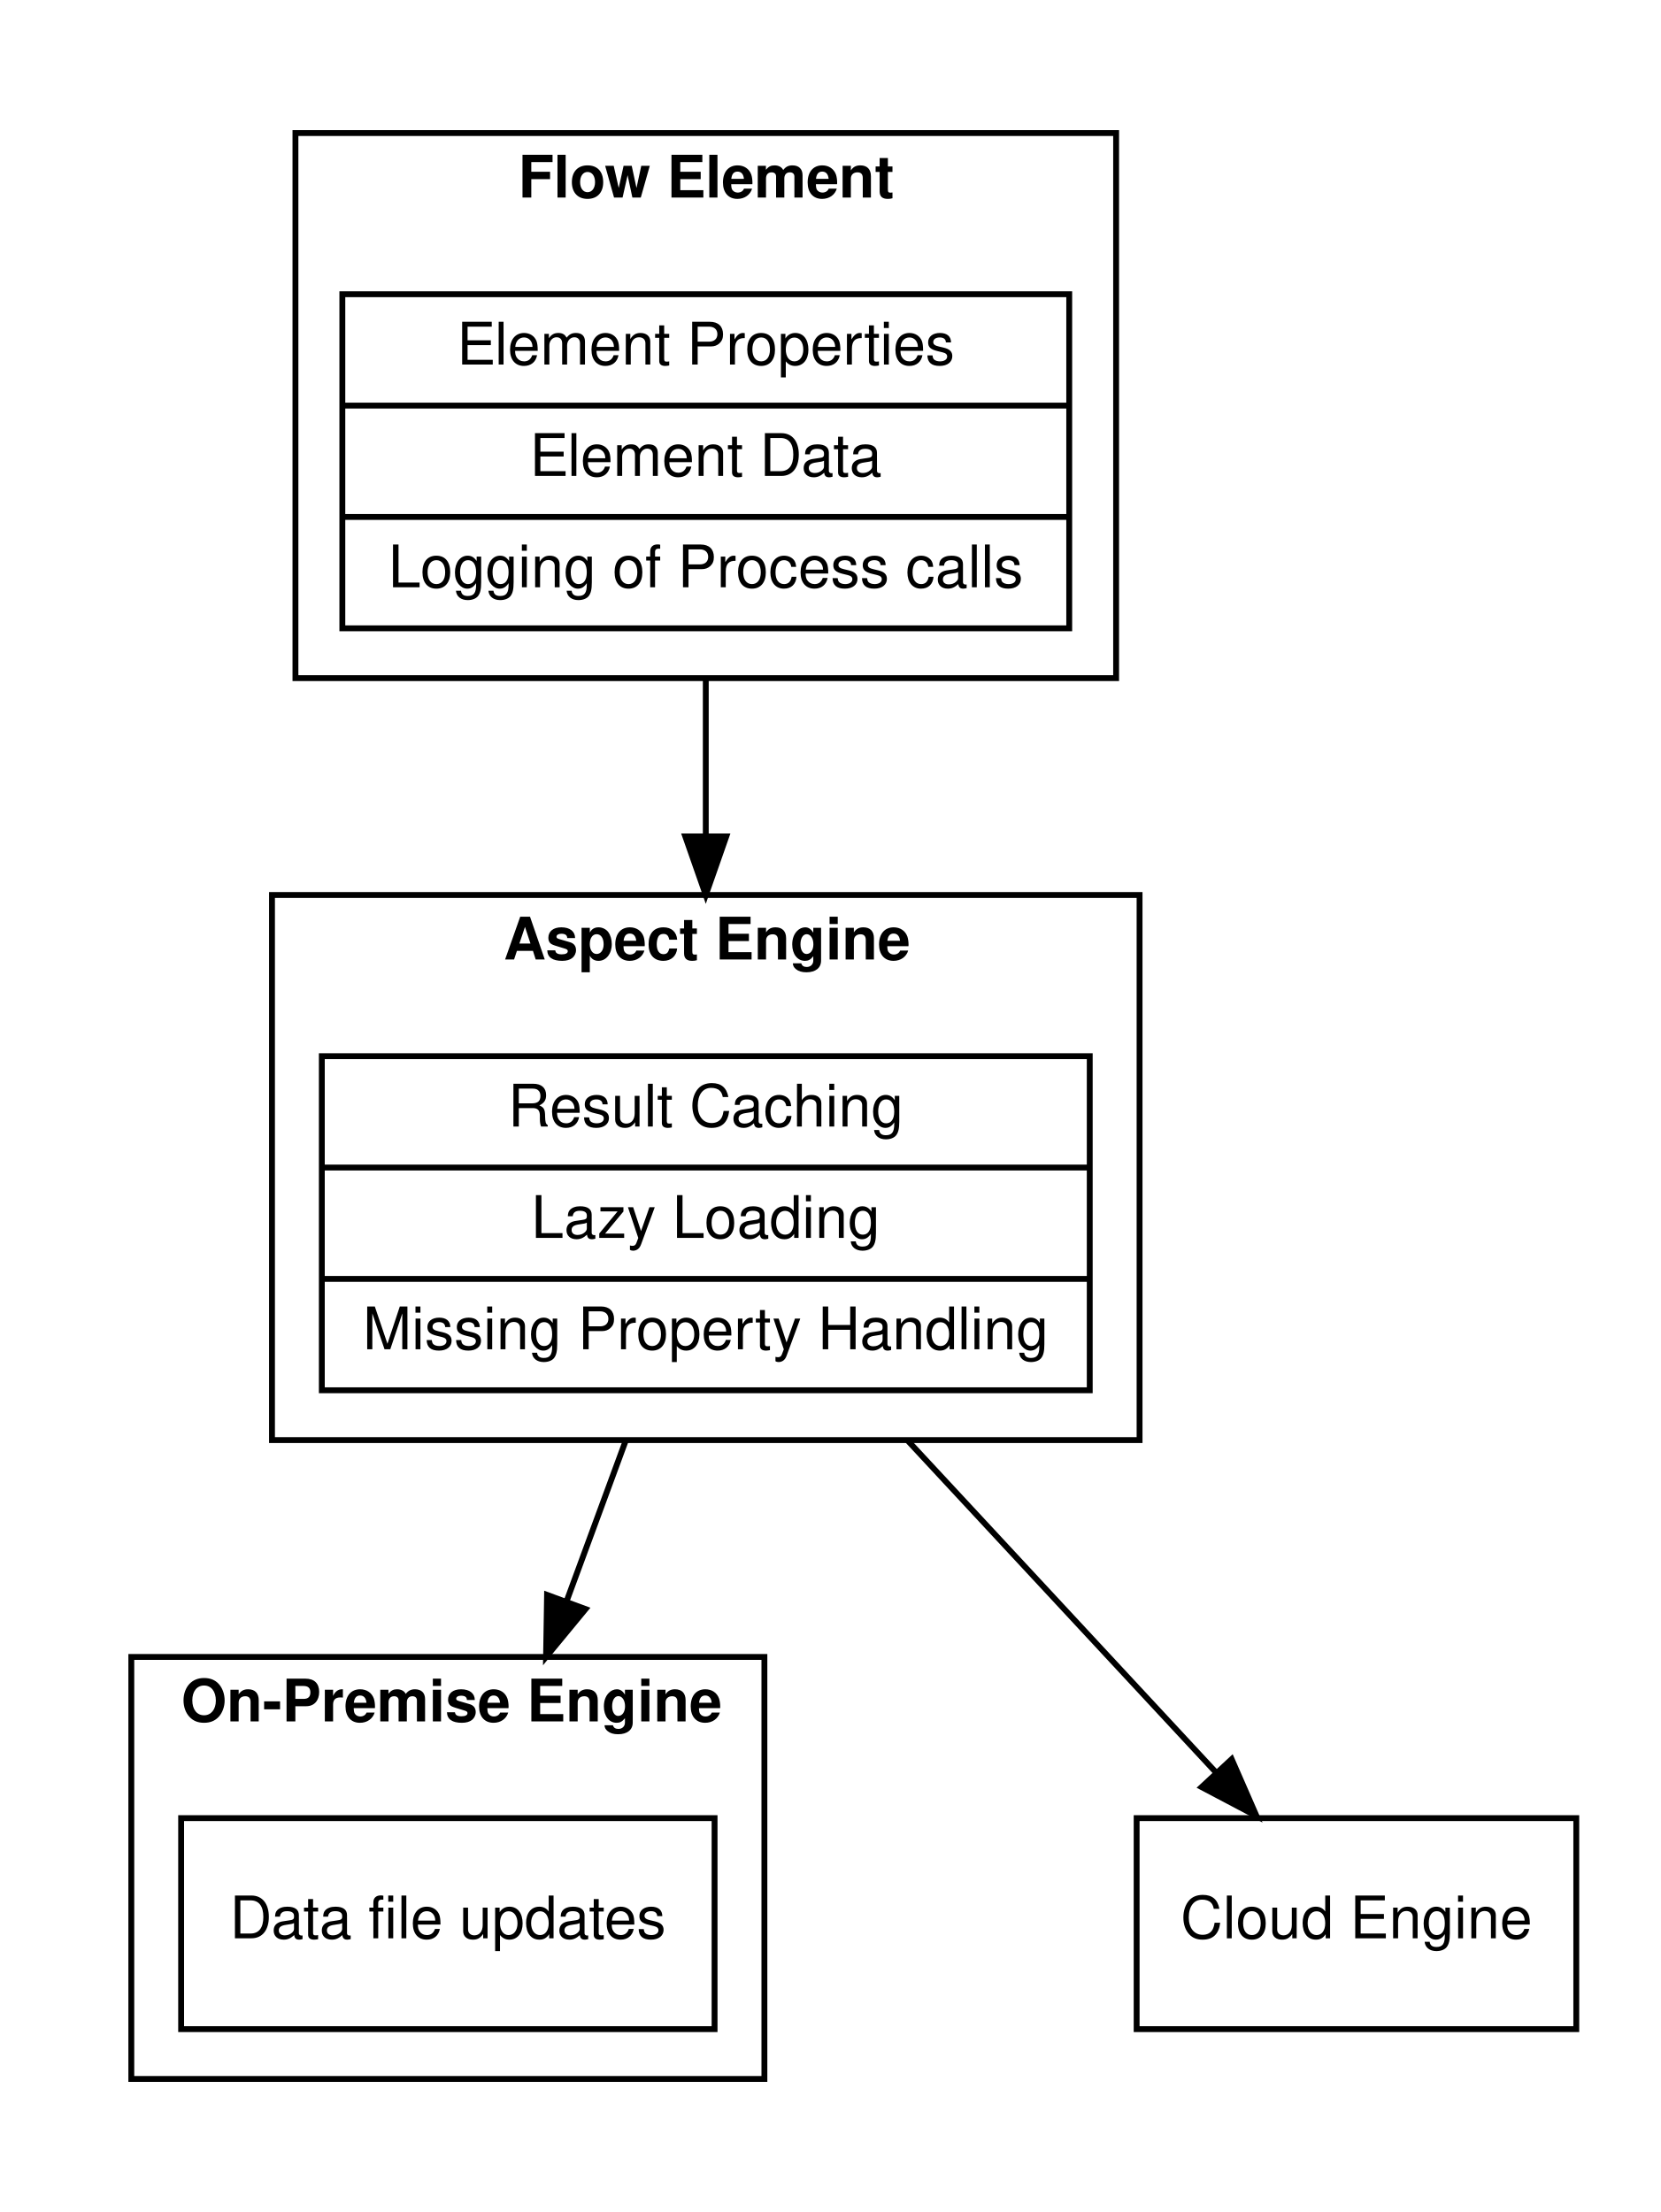
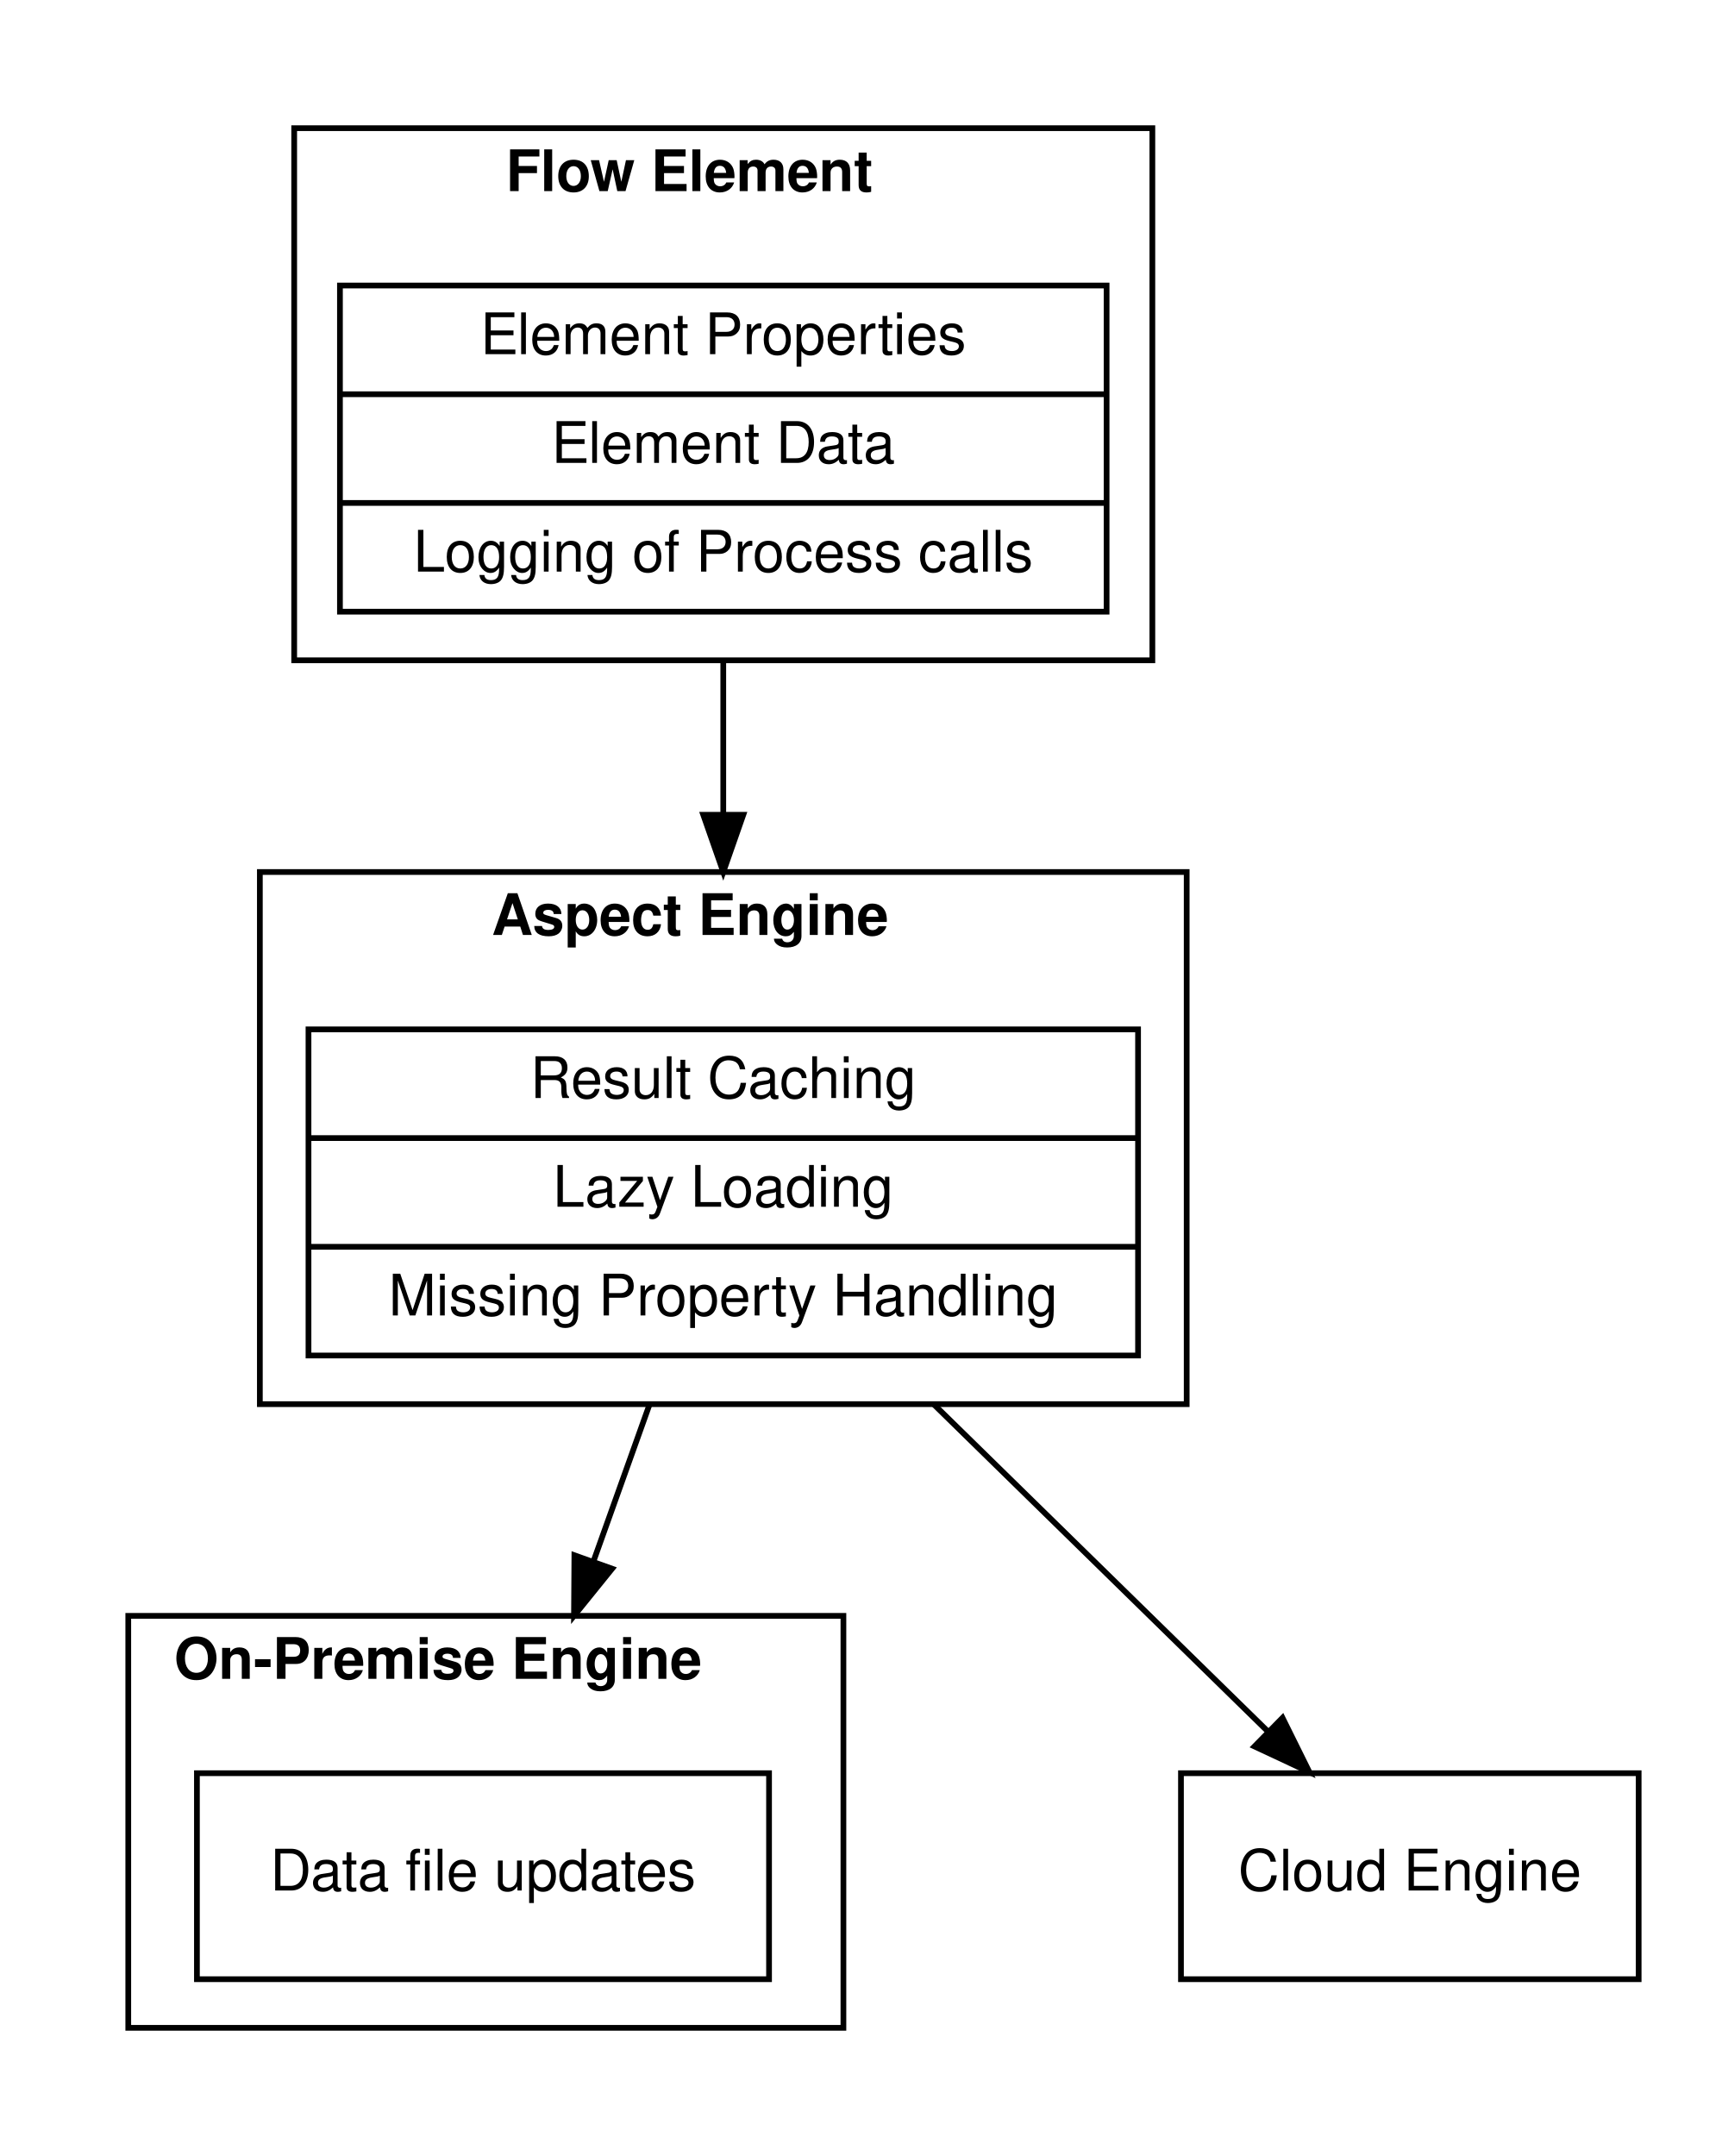
- <svg xmlns="http://www.w3.org/2000/svg" xmlns:xlink="http://www.w3.org/1999/xlink" width="283pt" height="377pt" viewBox="0.00 0.00 283.30 376.80">
+ <svg xmlns="http://www.w3.org/2000/svg" xmlns:xlink="http://www.w3.org/1999/xlink" width="301pt" height="377pt" viewBox="0.00 0.00 300.80 376.80">
  <g id="graph0" class="graph" transform="scale(1 1) rotate(0) translate(14.4 362.4)">
    <g id="clust1" class="cluster">
      <g id="a_clust1">
        <a xlink:href="_concepts__flow_elements__flow_element.html#Concepts_FlowElements_FlowElement" target="_top" xlink:title="&lt;B&gt;Flow Element&lt;/B&gt;">
-           <polygon fill="transparent" stroke="#000000" points="36,-247 36,-340 176,-340 176,-247 36,-247" />
-           <text text-anchor="start" x="74" y="-329" font-family="Helvetica,sans-Serif" font-weight="bold" font-size="10.00" fill="#000000">Flow Element</text>
+           <polygon fill="transparent" stroke="black" points="37,-247 37,-340 187,-340 187,-247 37,-247" />
+           <text text-anchor="start" x="74" y="-329" font-family="Helvetica,sans-Serif" font-weight="bold" font-size="10.00">Flow Element</text>
        </a>
      </g>
    </g>
    <g id="clust2" class="cluster">
      <g id="a_clust2">
        <a xlink:href="_concepts__flow_elements__aspect_engine.html#Concepts_FlowElements_AspectEngine" target="_top" xlink:title="&lt;B&gt;Aspect Engine&lt;/B&gt;">
-           <polygon fill="transparent" stroke="#000000" points="32,-117 32,-210 180,-210 180,-117 32,-117" />
-           <text text-anchor="start" x="71.5" y="-199" font-family="Helvetica,sans-Serif" font-weight="bold" font-size="10.00" fill="#000000">Aspect Engine</text>
+           <polygon fill="transparent" stroke="black" points="31,-117 31,-210 193,-210 193,-117 31,-117" />
+           <text text-anchor="start" x="71.5" y="-199" font-family="Helvetica,sans-Serif" font-weight="bold" font-size="10.00">Aspect Engine</text>
        </a>
      </g>
    </g>
    <g id="clust3" class="cluster">
      <g id="a_clust3">
        <a xlink:href="_concepts__flow_elements__on_premise_engine.html#Concepts_FlowElements_OnPremiseEngine" target="_top" xlink:title="&lt;B&gt;On-Premise Engine&lt;/B&gt;">
-           <polygon fill="transparent" stroke="#000000" points="8,-8 8,-80 116,-80 116,-8 8,-8" />
-           <text text-anchor="start" x="16.5" y="-69" font-family="Helvetica,sans-Serif" font-weight="bold" font-size="10.00" fill="#000000">On-Premise Engine</text>
+           <polygon fill="transparent" stroke="black" points="8,-8 8,-80 133,-80 133,-8 8,-8" />
+           <text text-anchor="start" x="16" y="-69" font-family="Helvetica,sans-Serif" font-weight="bold" font-size="10.00">On-Premise Engine</text>
        </a>
      </g>
    </g>
    <g id="node1" class="node">
-       <polygon fill="none" stroke="#000000" points="44,-255.5 44,-312.5 168,-312.5 168,-255.5 44,-255.5" />
-       <text text-anchor="middle" x="106" y="-300.5" font-family="Helvetica,sans-Serif" font-size="10.00" fill="#000000">Element Properties</text>
-       <polyline fill="none" stroke="#000000" points="44,-293.5 168,-293.5 " />
-       <text text-anchor="middle" x="106" y="-281.5" font-family="Helvetica,sans-Serif" font-size="10.00" fill="#000000">Element Data</text>
-       <polyline fill="none" stroke="#000000" points="44,-274.5 168,-274.5 " />
-       <text text-anchor="middle" x="106" y="-262.5" font-family="Helvetica,sans-Serif" font-size="10.00" fill="#000000">Logging of Process calls</text>
+       <polygon fill="none" stroke="black" points="45,-255.5 45,-312.5 179,-312.5 179,-255.5 45,-255.5" />
+       <text text-anchor="middle" x="112" y="-300.5" font-family="Helvetica,sans-Serif" font-size="10.00">Element Properties</text>
+       <polyline fill="none" stroke="black" points="45,-293.5 179,-293.5 " />
+       <text text-anchor="middle" x="112" y="-281.5" font-family="Helvetica,sans-Serif" font-size="10.00">Element Data</text>
+       <polyline fill="none" stroke="black" points="45,-274.5 179,-274.5 " />
+       <text text-anchor="middle" x="112" y="-262.5" font-family="Helvetica,sans-Serif" font-size="10.00">Logging of Process calls</text>
    </g>
    <g id="node2" class="node">
-       <polygon fill="none" stroke="#000000" points="40.5,-125.5 40.5,-182.5 171.5,-182.5 171.5,-125.5 40.5,-125.5" />
-       <text text-anchor="middle" x="106" y="-170.5" font-family="Helvetica,sans-Serif" font-size="10.00" fill="#000000">Result Caching</text>
-       <polyline fill="none" stroke="#000000" points="40.5,-163.5 171.5,-163.5 " />
-       <text text-anchor="middle" x="106" y="-151.5" font-family="Helvetica,sans-Serif" font-size="10.00" fill="#000000">Lazy Loading</text>
-       <polyline fill="none" stroke="#000000" points="40.5,-144.5 171.5,-144.5 " />
-       <text text-anchor="middle" x="106" y="-132.5" font-family="Helvetica,sans-Serif" font-size="10.00" fill="#000000">Missing Property Handling</text>
+       <polygon fill="none" stroke="black" points="39.5,-125.5 39.5,-182.5 184.5,-182.5 184.5,-125.5 39.5,-125.5" />
+       <text text-anchor="middle" x="112" y="-170.5" font-family="Helvetica,sans-Serif" font-size="10.00">Result Caching</text>
+       <polyline fill="none" stroke="black" points="39.5,-163.5 184.5,-163.5 " />
+       <text text-anchor="middle" x="112" y="-151.5" font-family="Helvetica,sans-Serif" font-size="10.00">Lazy Loading</text>
+       <polyline fill="none" stroke="black" points="39.5,-144.5 184.5,-144.5 " />
+       <text text-anchor="middle" x="112" y="-132.5" font-family="Helvetica,sans-Serif" font-size="10.00">Missing Property Handling</text>
    </g>
    <g id="edge1" class="edge">
-       <path fill="none" stroke="#000000" d="M106,-247.005C106,-238.645 106,-229.521 106,-220.361" />
-       <polygon fill="#000000" stroke="#000000" points="109.5,-219.998 106,-209.998 102.5,-219.998 109.5,-219.998" />
+       <path fill="none" stroke="black" d="M112,-247C112,-238.65 112,-229.5 112,-220.31" />
+       <polygon fill="black" stroke="black" points="115.5,-220 112,-210 108.5,-220 115.5,-220" />
    </g>
    <g id="node3" class="node">
-       <polygon fill="none" stroke="#000000" points="16.5,-16.5 16.5,-52.5 107.5,-52.5 107.5,-16.5 16.5,-16.5" />
-       <text text-anchor="middle" x="62" y="-32" font-family="Helvetica,sans-Serif" font-size="10.00" fill="#000000">Data file updates</text>
+       <polygon fill="none" stroke="black" points="20,-16.5 20,-52.5 120,-52.5 120,-16.5 20,-16.5" />
+       <text text-anchor="middle" x="70" y="-32" font-family="Helvetica,sans-Serif" font-size="10.00">Data file updates</text>
    </g>
    <g id="edge2" class="edge">
-       <path fill="none" stroke="#000000" d="M92.378,-117.004C89.16,-108.263 85.66,-98.758 82.219,-89.412" />
-       <polygon fill="#000000" stroke="#000000" points="85.492,-88.172 78.752,-79.997 78.923,-90.591 85.492,-88.172" />
+       <path fill="none" stroke="black" d="M99.13,-117C96.02,-108.29 92.62,-98.78 89.28,-89.44" />
+       <polygon fill="black" stroke="black" points="92.57,-88.24 85.91,-80 85.98,-90.59 92.57,-88.24" />
    </g>
    <g id="node4" class="node">
      <g id="a_node4">
        <a xlink:href="_concepts__flow_elements__cloud_engine.html#Concepts_FlowElements_CloudEngine" target="_top" xlink:title="Cloud Engine">
-           <polygon fill="none" stroke="#000000" points="179.5,-16.5 179.5,-52.5 254.5,-52.5 254.5,-16.5 179.5,-16.5" />
-           <text text-anchor="middle" x="217" y="-32" font-family="Helvetica,sans-Serif" font-size="10.00" fill="#000000">Cloud Engine</text>
+           <polygon fill="none" stroke="black" points="192,-16.5 192,-52.5 272,-52.5 272,-16.5 192,-16.5" />
+           <text text-anchor="middle" x="232" y="-32" font-family="Helvetica,sans-Serif" font-size="10.00">Cloud Engine</text>
        </a>
      </g>
    </g>
    <g id="edge3" class="edge">
-       <path fill="none" stroke="#000000" d="M140.364,-117.004C157.427,-98.635 177.623,-76.892 192.998,-60.34" />
-       <polygon fill="#000000" stroke="#000000" points="195.71,-62.563 199.952,-52.854 190.582,-57.799 195.71,-62.563" />
+       <path fill="none" stroke="black" d="M148.76,-117C167.68,-98.48 190.25,-76.38 207.12,-59.87" />
+       <polygon fill="black" stroke="black" points="209.75,-62.18 214.45,-52.69 204.85,-57.18 209.75,-62.18" />
    </g>
  </g>
</svg>
